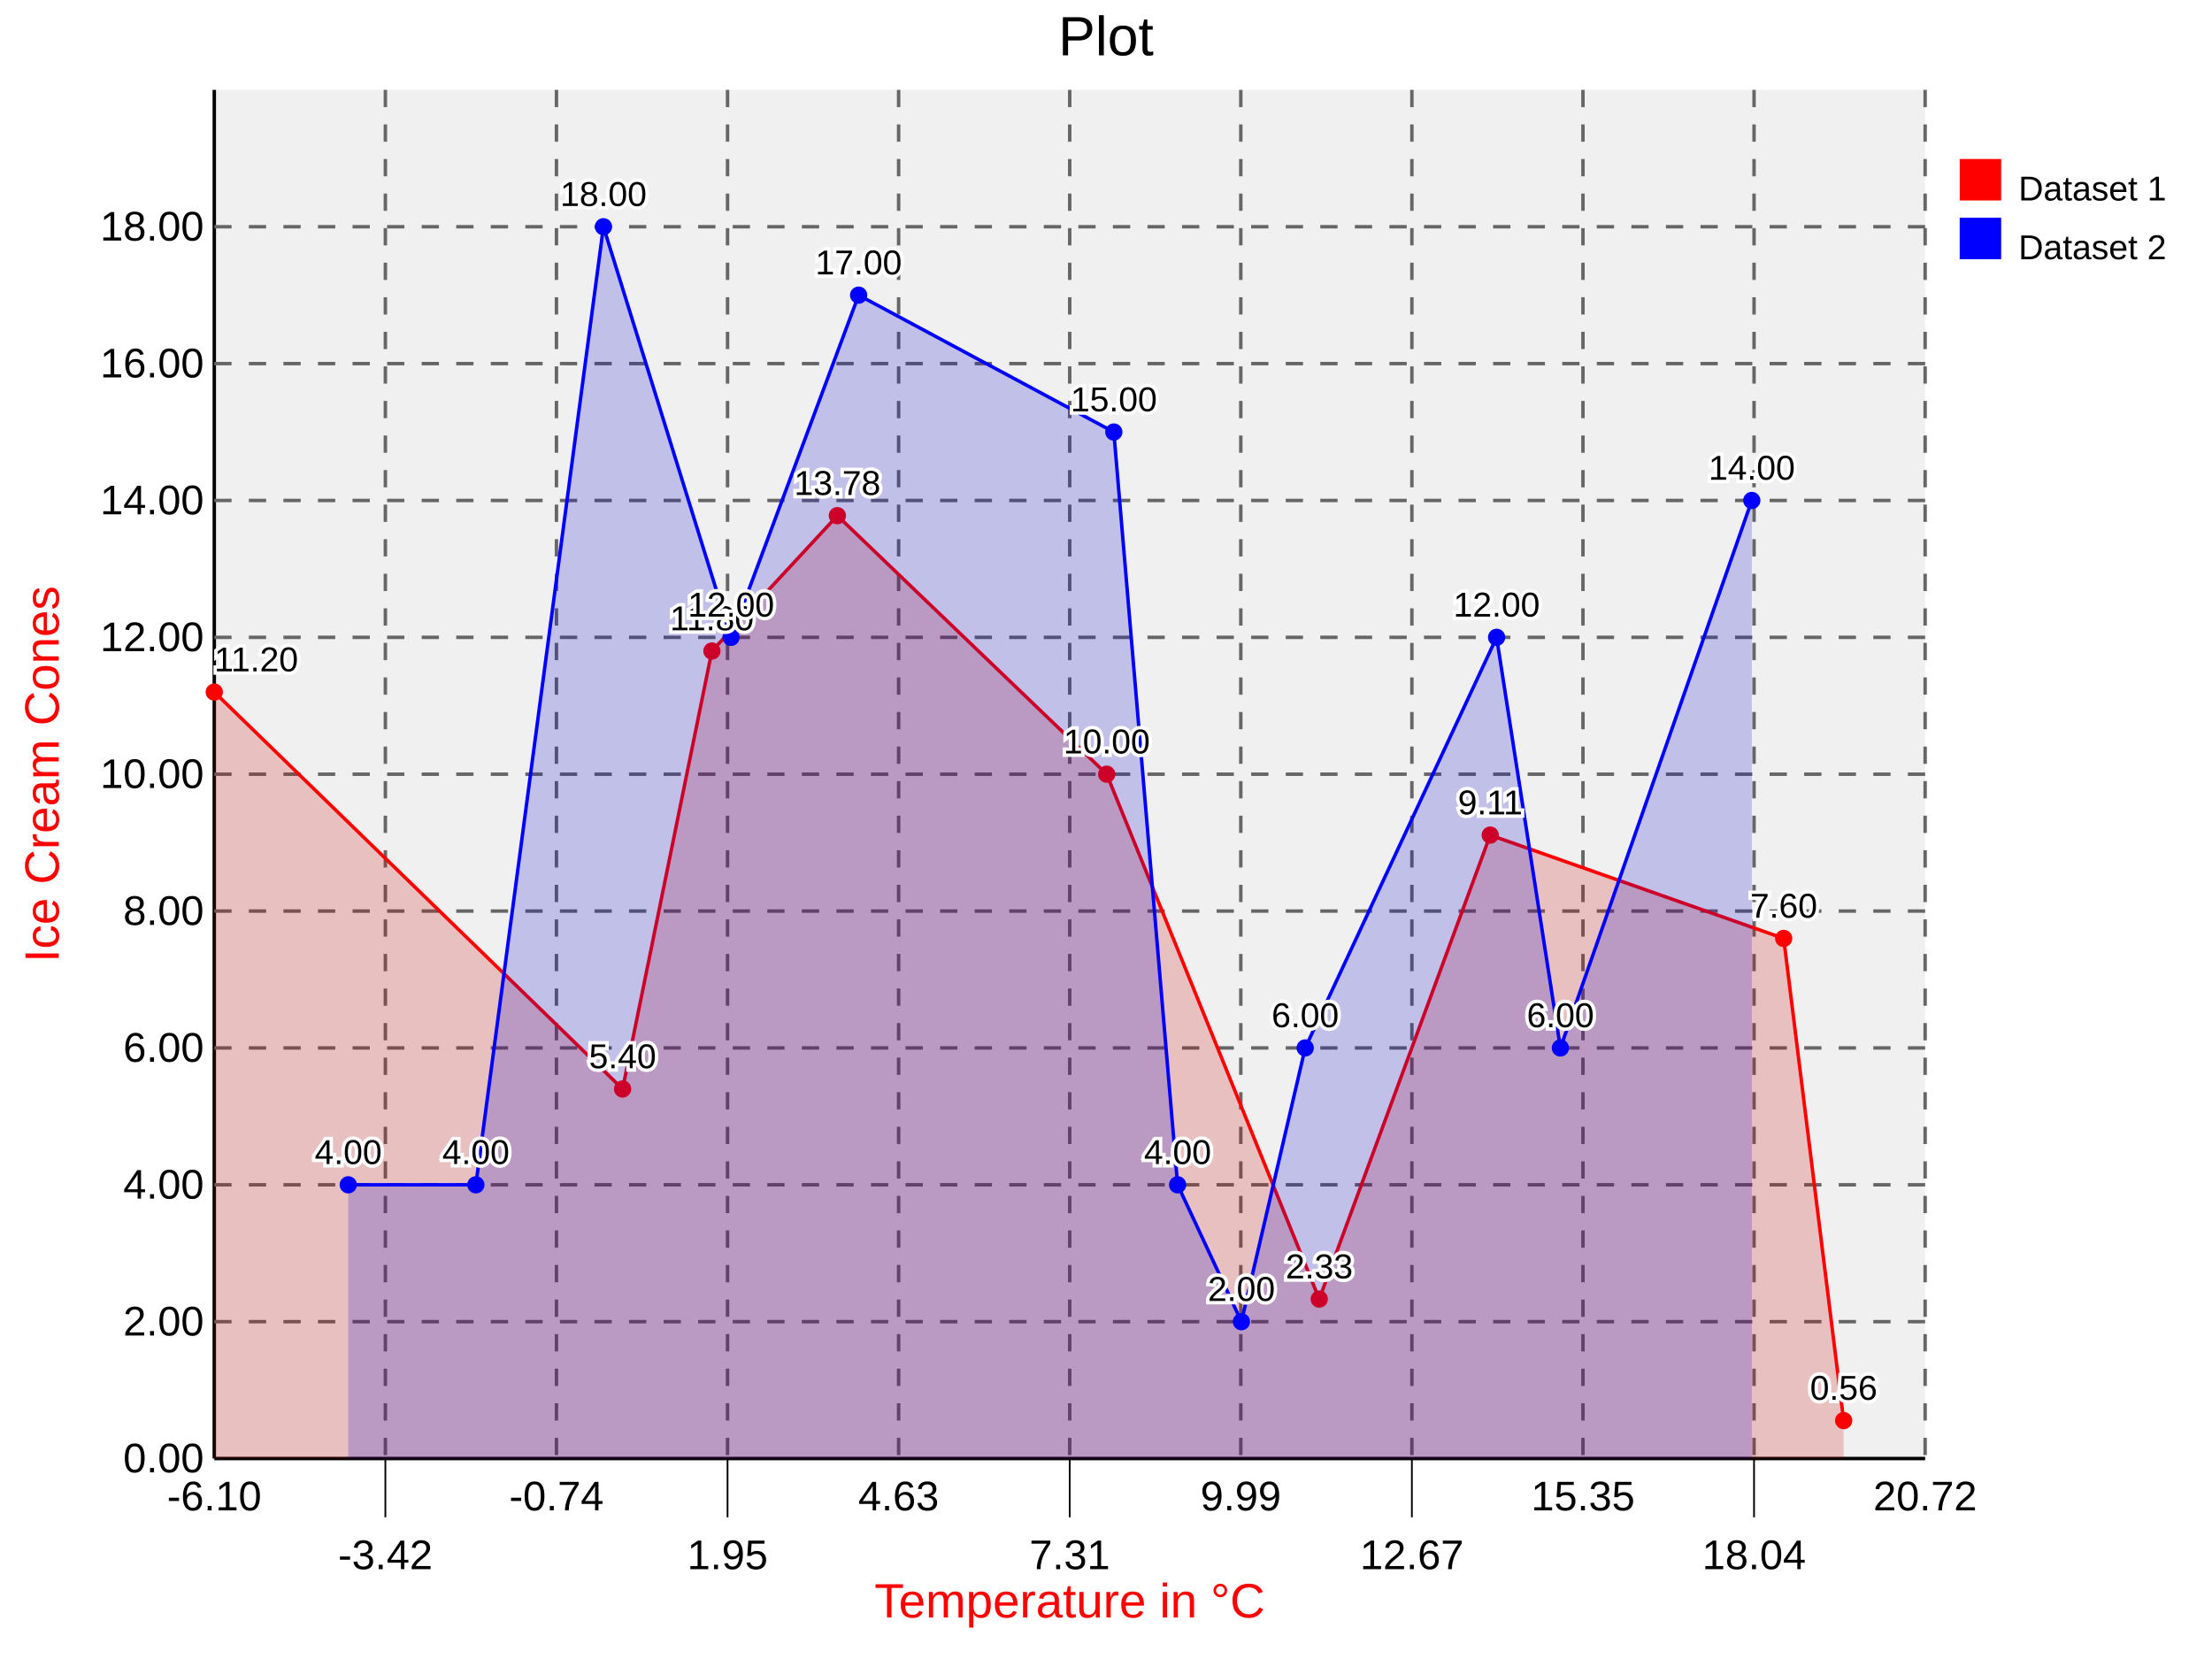
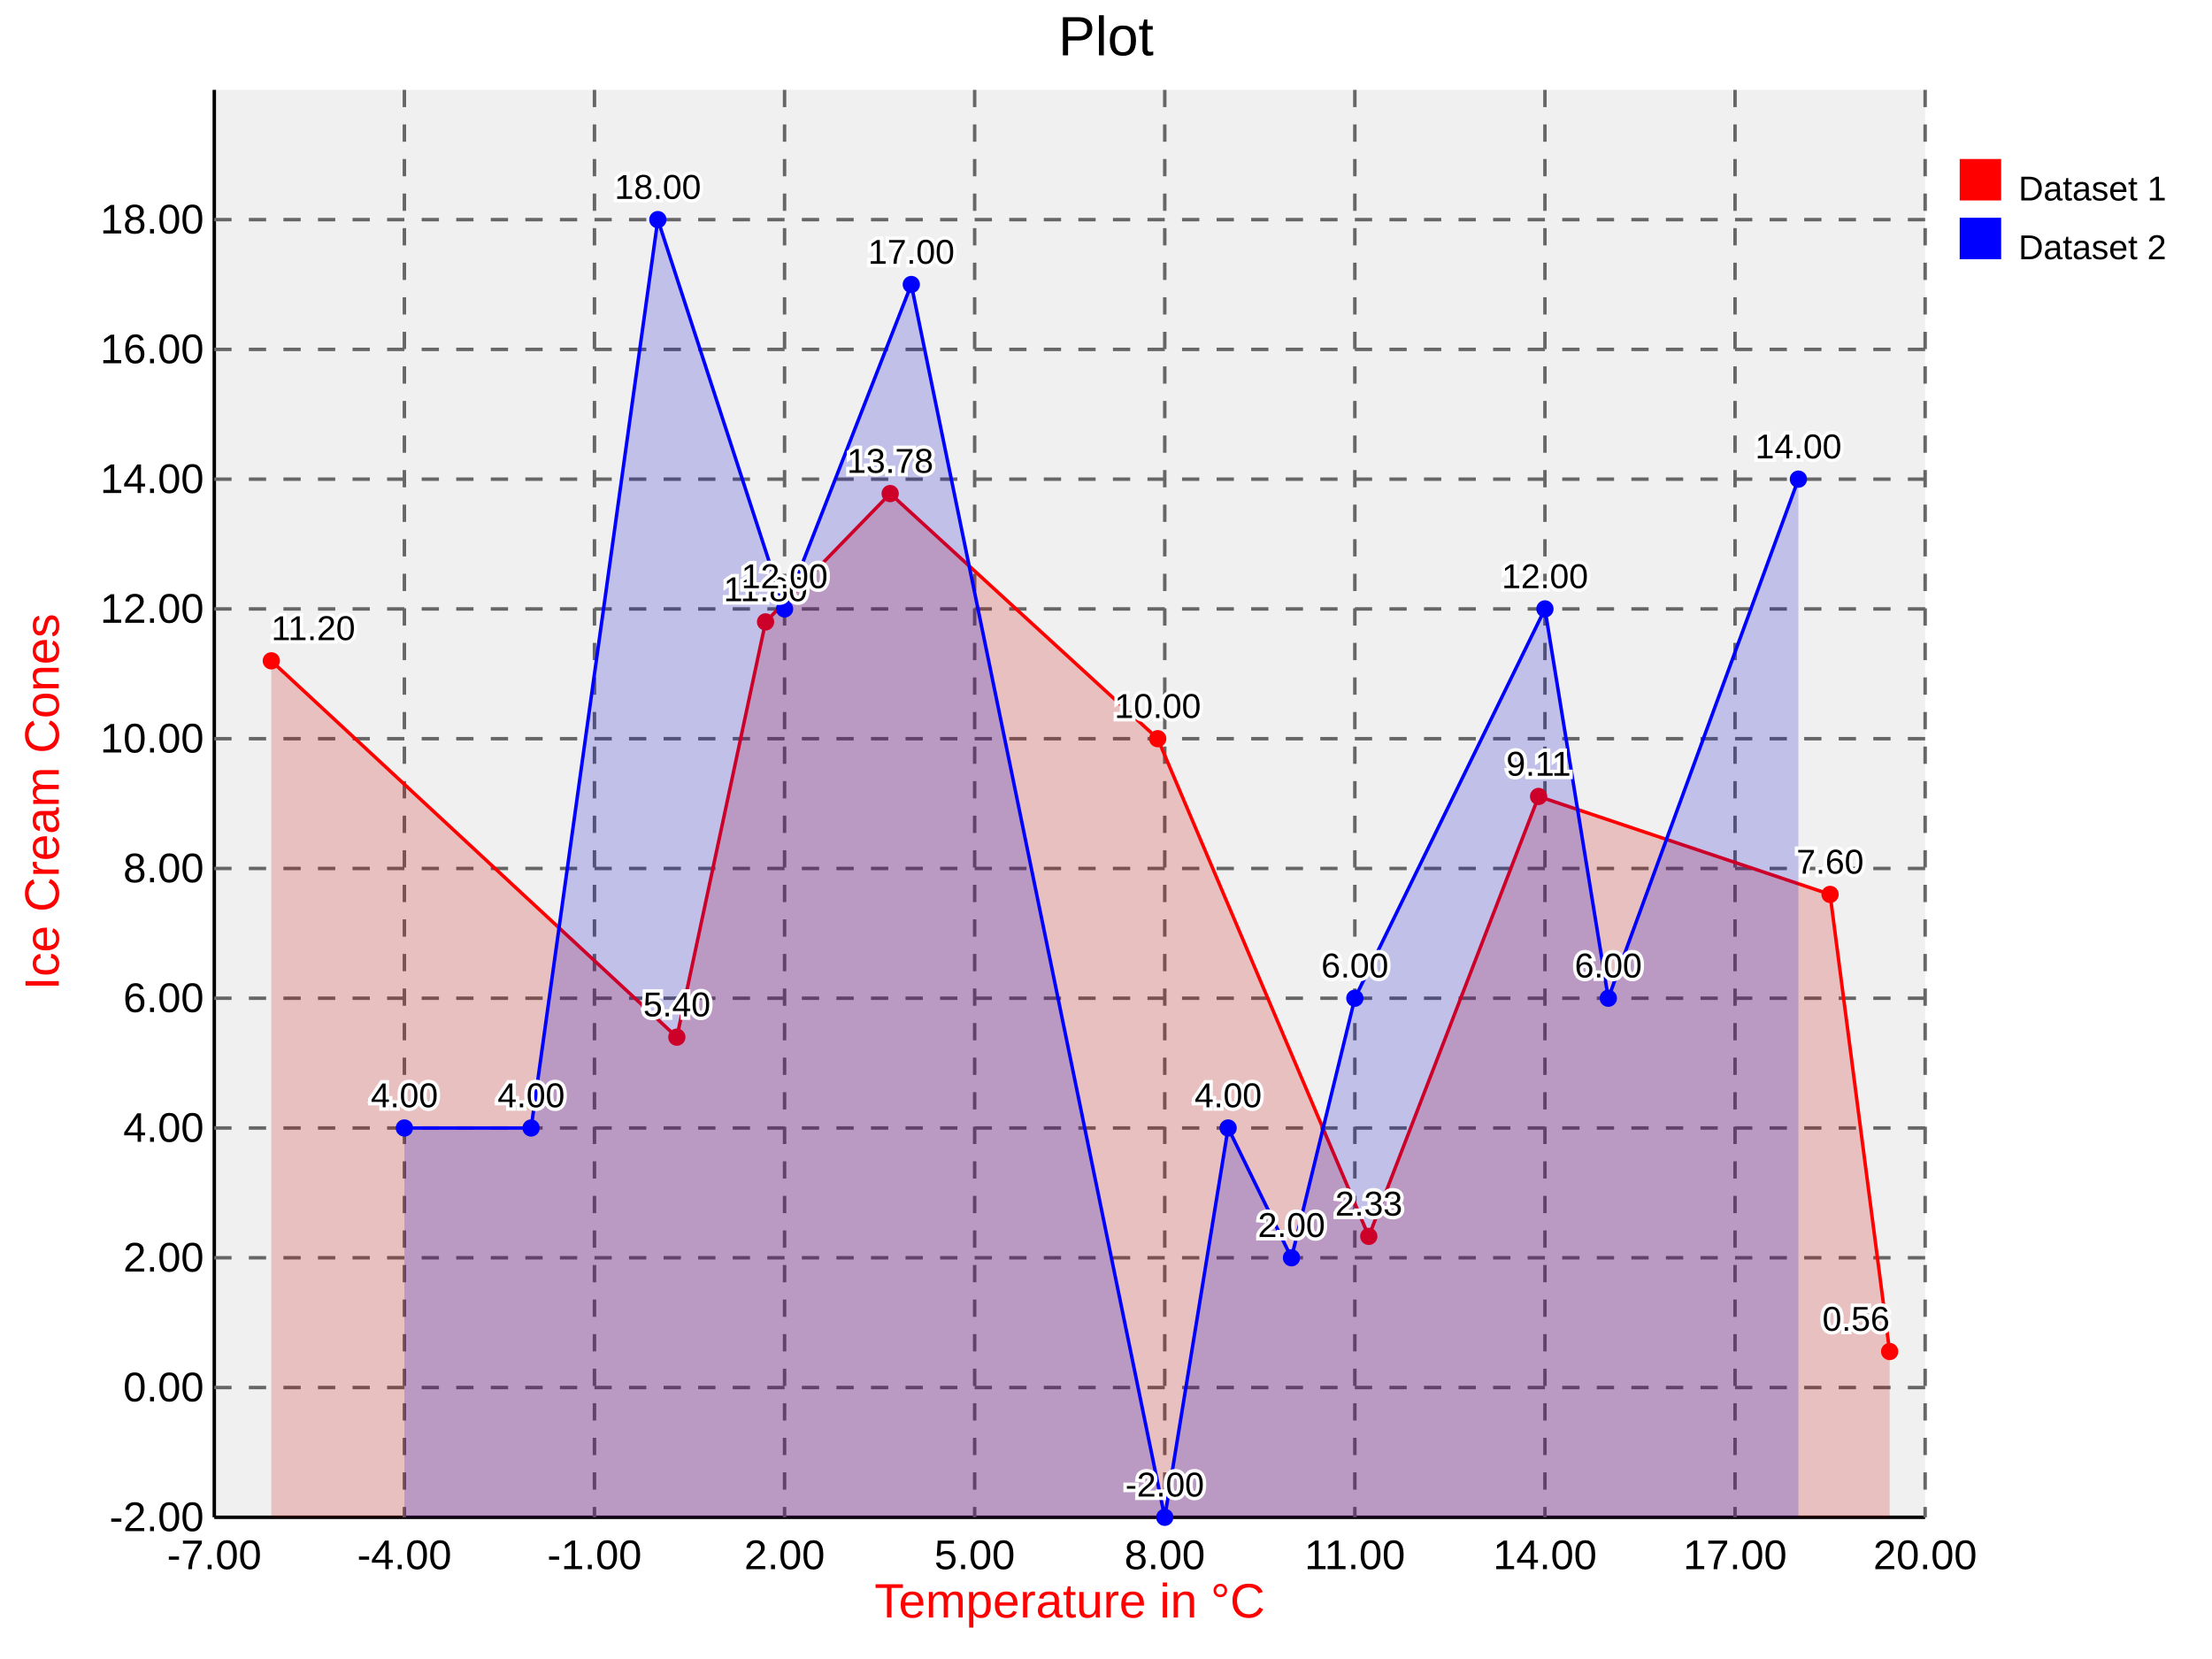
<svg xmlns="http://www.w3.org/2000/svg" width="640" height="480" viewBox="0 0 640 480">
  <defs>
    <style type="text/css">
/* Copy from here for external style sheet */
.svgBackground{
  fill:#ffffff;
}
.graphBackground{
  fill:#f0f0f0;
}

/* graphs titles */
.mainTitle{
  text-anchor: middle;
  fill: #000000;
  font-size: 16px;
  font-family: "Arial", sans-serif;
  font-weight: normal;
}
.subTitle{
  text-anchor: middle;
  fill: #999999;
  font-size: 14px;
  font-family: "Arial", sans-serif;
  font-weight: normal;
}

.axis{
  stroke: #000000;
  stroke-width: 1px;
}

.guideLines{
  stroke: #666666;
  stroke-width: 1px;
  stroke-dasharray: 5 5;
}

.xAxisLabels{
  text-anchor: middle;
  fill: #000000;
  font-size: 12px;
  font-family: "Arial", sans-serif;
  font-weight: normal;
}

.yAxisLabels{
  text-anchor: end;
  fill: #000000;
  font-size: 12px;
  font-family: "Arial", sans-serif;
  font-weight: normal;
}

.xAxisTitle{
  text-anchor: middle;
  fill: #ff0000;
  font-size: 14px;
  font-family: "Arial", sans-serif;
  font-weight: normal;
}

.yAxisTitle{
  fill: #ff0000;
  text-anchor: middle;
  font-size: 14px;
  font-family: "Arial", sans-serif;
  font-weight: normal;
}

.dataPointLabel{
  fill: #000000;
  text-anchor:middle;
  font-size: 10px;
  font-family: "Arial", sans-serif;
  font-weight: normal;
}

.staggerGuideLine{
  fill: none;
  stroke: #000000;
  stroke-width: 0.5px;  
}

/* default line styles */
.line1{
	fill: none;
	stroke: #ff0000;
	stroke-width: 1px;	
}
.line2{
	fill: none;
	stroke: #0000ff;
	stroke-width: 1px;	
}
.line3{
	fill: none;
	stroke: #00ff00;
	stroke-width: 1px;	
}
.line4{
	fill: none;
	stroke: #ffcc00;
	stroke-width: 1px;	
}
.line5{
	fill: none;
	stroke: #00ccff;
	stroke-width: 1px;	
}
.line6{
	fill: none;
	stroke: #ff00ff;
	stroke-width: 1px;	
}
.line7{
	fill: none;
	stroke: #00ffff;
	stroke-width: 1px;	
}
.line8{
	fill: none;
	stroke: #ffff00;
	stroke-width: 1px;	
}
.line9{
	fill: none;
	stroke: #ccc6666;
	stroke-width: 1px;	
}
.line10{
	fill: none;
	stroke: #663399;
	stroke-width: 1px;	
}
.line11{
	fill: none;
	stroke: #339900;
	stroke-width: 1px;	
}
.line12{
	fill: none;
	stroke: #9966FF;
	stroke-width: 1px;	
}
/* default fill styles */
.fill1{
	fill: #cc0000;
	fill-opacity: 0.2;
	stroke: none;
}
.fill2{
	fill: #0000cc;
	fill-opacity: 0.2;
	stroke: none;
}
.fill3{
	fill: #00cc00;
	fill-opacity: 0.2;
	stroke: none;
}
.fill4{
	fill: #ffcc00;
	fill-opacity: 0.2;
	stroke: none;
}
.fill5{
	fill: #00ccff;
	fill-opacity: 0.2;
	stroke: none;
}
.fill6{
	fill: #ff00ff;
	fill-opacity: 0.2;
	stroke: none;
}
.fill7{
	fill: #00ffff;
	fill-opacity: 0.2;
	stroke: none;
}
.fill8{
	fill: #ffff00;
	fill-opacity: 0.2;
	stroke: none;
}
.fill9{
	fill: #cc6666;
	fill-opacity: 0.2;
	stroke: none;
}
.fill10{
	fill: #663399;
	fill-opacity: 0.2;
	stroke: none;
}
.fill11{
	fill: #339900;
	fill-opacity: 0.2;
	stroke: none;
}
.fill12{
	fill: #9966FF;
	fill-opacity: 0.2;
	stroke: none;
}
/* default line styles */
.key1,.dataPoint1{
	fill: #ff0000;
	stroke: none;
	stroke-width: 1px;	
}
.key2,.dataPoint2{
	fill: #0000ff;
	stroke: none;
	stroke-width: 1px;	
}
.key3,.dataPoint3{
	fill: #00ff00;
	stroke: none;
	stroke-width: 1px;	
}
.key4,.dataPoint4{
	fill: #ffcc00;
	stroke: none;
	stroke-width: 1px;	
}
.key5,.dataPoint5{
	fill: #00ccff;
	stroke: none;
	stroke-width: 1px;	
}
.key6,.dataPoint6{
	fill: #ff00ff;
	stroke: none;
	stroke-width: 1px;	
}
.key7,.dataPoint7{
	fill: #00ffff;
	stroke: none;
	stroke-width: 1px;	
}
.key8,.dataPoint8{
	fill: #ffff00;
	stroke: none;
	stroke-width: 1px;	
}
.key9,.dataPoint9{
	fill: #cc6666;
	stroke: none;
	stroke-width: 1px;	
}
.key10,.dataPoint10{
	fill: #663399;
	stroke: none;
	stroke-width: 1px;	
}
.key11,.dataPoint11{
	fill: #339900;
	stroke: none;
	stroke-width: 1px;	
}
.key12,.dataPoint12{
	fill: #9966FF;
	stroke: none;
	stroke-width: 1px;	
}


.keyText{
  fill: #000000;
  text-anchor:start;
  font-size: 10px;
  font-family: "Arial", sans-serif;
  font-weight: normal;
}
/* End copy for external style sheet */

</style>
  </defs>
  <rect width="640" height="480" x="0" y="0" class="svgBackground" />
  <g transform="translate( 62.0 26 )">
-     <rect x="0" y="0" width="495.0" height="396" class="graphBackground" />
-     <path d="M 0 0 v396" class="axis" id="xAxis" />
-     <path d="M 0 396 h495.0" class="axis" id="yAxis" />
-     <text class="xAxisLabels" x="0.0" y="411" style="text-anchor: middle">
- -6.10
- </text>
-     <text class="xAxisLabels" x="49.5" y="428" style="text-anchor: middle">
- -3.42
- </text>
-     <path d="M49.5 396 v17" class="staggerGuideLine" />
-     <path d="M49.5 0 v396" class="guideLines" />
-     <text class="xAxisLabels" x="99.0" y="411" style="text-anchor: middle">
- -0.74
- </text>
-     <path d="M99.0 0 v396" class="guideLines" />
-     <text class="xAxisLabels" x="148.5" y="428" style="text-anchor: middle">
- 1.95
- </text>
-     <path d="M148.5 396 v17" class="staggerGuideLine" />
-     <path d="M148.5 0 v396" class="guideLines" />
-     <text class="xAxisLabels" x="198.0" y="411" style="text-anchor: middle">
- 4.63
- </text>
-     <path d="M198.0 0 v396" class="guideLines" />
-     <text class="xAxisLabels" x="247.5" y="428" style="text-anchor: middle">
- 7.31
- </text>
-     <path d="M247.5 396 v17" class="staggerGuideLine" />
-     <path d="M247.5 0 v396" class="guideLines" />
-     <text class="xAxisLabels" x="297.0" y="411" style="text-anchor: middle">
- 9.99
- </text>
-     <path d="M297.0 0 v396" class="guideLines" />
-     <text class="xAxisLabels" x="346.5" y="428" style="text-anchor: middle">
- 12.67
- </text>
-     <path d="M346.5 396 v17" class="staggerGuideLine" />
-     <path d="M346.5 0 v396" class="guideLines" />
-     <text class="xAxisLabels" x="396.0" y="411" style="text-anchor: middle">
- 15.35
- </text>
-     <path d="M396.0 0 v396" class="guideLines" />
-     <text class="xAxisLabels" x="445.5" y="428" style="text-anchor: middle">
- 18.04
- </text>
-     <path d="M445.5 396 v17" class="staggerGuideLine" />
-     <path d="M445.5 0 v396" class="guideLines" />
-     <text class="xAxisLabels" x="495.0" y="411" style="text-anchor: middle">
- 20.72
- </text>
-     <path d="M495.0 0 v396" class="guideLines" />
-     <text x="-3" y="400.0" class="yAxisLabels" style="text-anchor: end">
+     <rect x="0" y="0" width="495.0" height="413" class="graphBackground" />
+     <path d="M 0 0 v413" class="axis" id="xAxis" />
+     <path d="M 0 413 h495.0" class="axis" id="yAxis" />
+     <text class="xAxisLabels" x="0.0" y="428" style="text-anchor: middle">
+ -7.00
+ </text>
+     <text class="xAxisLabels" x="55.0" y="428" style="text-anchor: middle">
+ -4.00
+ </text>
+     <path d="M55.0 0 v413" class="guideLines" />
+     <text class="xAxisLabels" x="110.0" y="428" style="text-anchor: middle">
+ -1.00
+ </text>
+     <path d="M110.0 0 v413" class="guideLines" />
+     <text class="xAxisLabels" x="165.0" y="428" style="text-anchor: middle">
+ 2.00
+ </text>
+     <path d="M165.0 0 v413" class="guideLines" />
+     <text class="xAxisLabels" x="220.0" y="428" style="text-anchor: middle">
+ 5.00
+ </text>
+     <path d="M220.0 0 v413" class="guideLines" />
+     <text class="xAxisLabels" x="275.0" y="428" style="text-anchor: middle">
+ 8.00
+ </text>
+     <path d="M275.0 0 v413" class="guideLines" />
+     <text class="xAxisLabels" x="330.0" y="428" style="text-anchor: middle">
+ 11.00
+ </text>
+     <path d="M330.0 0 v413" class="guideLines" />
+     <text class="xAxisLabels" x="385.0" y="428" style="text-anchor: middle">
+ 14.00
+ </text>
+     <path d="M385.0 0 v413" class="guideLines" />
+     <text class="xAxisLabels" x="440.0" y="428" style="text-anchor: middle">
+ 17.00
+ </text>
+     <path d="M440.0 0 v413" class="guideLines" />
+     <text class="xAxisLabels" x="495.0" y="428" style="text-anchor: middle">
+ 20.00
+ </text>
+     <path d="M495.0 0 v413" class="guideLines" />
+     <text x="-3" y="417.0" class="yAxisLabels" style="text-anchor: end">
+ -2.00
+ </text>
+     <text x="-3" y="379.455" class="yAxisLabels" style="text-anchor: end">
0.00
</text>
-     <text x="-3" y="360.4" class="yAxisLabels" style="text-anchor: end">
+     <path d="M0 375.455 h495.0" class="guideLines" />
+     <text x="-3" y="341.909" class="yAxisLabels" style="text-anchor: end">
2.00
</text>
-     <path d="M0 356.4 h495.0" class="guideLines" />
-     <text x="-3" y="320.8" class="yAxisLabels" style="text-anchor: end">
+     <path d="M0 337.909 h495.0" class="guideLines" />
+     <text x="-3" y="304.364" class="yAxisLabels" style="text-anchor: end">
4.00
</text>
-     <path d="M0 316.8 h495.0" class="guideLines" />
-     <text x="-3" y="281.2" class="yAxisLabels" style="text-anchor: end">
+     <path d="M0 300.364 h495.0" class="guideLines" />
+     <text x="-3" y="266.818" class="yAxisLabels" style="text-anchor: end">
6.00
</text>
-     <path d="M0 277.2 h495.0" class="guideLines" />
-     <text x="-3" y="241.6" class="yAxisLabels" style="text-anchor: end">
+     <path d="M0 262.818 h495.0" class="guideLines" />
+     <text x="-3" y="229.273" class="yAxisLabels" style="text-anchor: end">
8.00
</text>
-     <path d="M0 237.6 h495.0" class="guideLines" />
-     <text x="-3" y="202.0" class="yAxisLabels" style="text-anchor: end">
+     <path d="M0 225.273 h495.0" class="guideLines" />
+     <text x="-3" y="191.727" class="yAxisLabels" style="text-anchor: end">
10.00
</text>
-     <path d="M0 198.0 h495.0" class="guideLines" />
-     <text x="-3" y="162.4" class="yAxisLabels" style="text-anchor: end">
+     <path d="M0 187.727 h495.0" class="guideLines" />
+     <text x="-3" y="154.182" class="yAxisLabels" style="text-anchor: end">
12.00
</text>
-     <path d="M0 158.4 h495.0" class="guideLines" />
-     <text x="-3" y="122.8" class="yAxisLabels" style="text-anchor: end">
+     <path d="M0 150.182 h495.0" class="guideLines" />
+     <text x="-3" y="116.636" class="yAxisLabels" style="text-anchor: end">
14.00
</text>
-     <path d="M0 118.8 h495.0" class="guideLines" />
-     <text x="-3" y="83.2" class="yAxisLabels" style="text-anchor: end">
+     <path d="M0 112.636 h495.0" class="guideLines" />
+     <text x="-3" y="79.091" class="yAxisLabels" style="text-anchor: end">
16.00
</text>
-     <path d="M0 79.2 h495.0" class="guideLines" />
-     <text x="-3" y="43.6" class="yAxisLabels" style="text-anchor: end">
+     <path d="M0 75.091 h495.0" class="guideLines" />
+     <text x="-3" y="41.545" class="yAxisLabels" style="text-anchor: end">
18.00
</text>
-     <path d="M0 39.6 h495.0" class="guideLines" />
-     <path d="M0.0 396 L0.0 174.24 118.134 289.08 143.976 162.36 180.276 123.2 258.213 198 319.7 349.866 369.169 215.622 454.078 245.52 471.429 385.011  V396 Z" class="fill1" />
-     <path d="M0.0 174.24 L0.0 174.24 118.134 289.08 143.976 162.36 180.276 123.2 258.213 198 319.7 349.866 369.169 215.622 454.078 245.52 471.429 385.011 " class="line1" />
-     <circle cx="0.0" cy="174.24" r="2.5" class="dataPoint1" />
-     <circle cx="118.134" cy="289.08" r="2.5" class="dataPoint1" />
-     <circle cx="143.976" cy="162.36" r="2.5" class="dataPoint1" />
-     <circle cx="180.276" cy="123.2" r="2.5" class="dataPoint1" />
-     <circle cx="258.213" cy="198" r="2.5" class="dataPoint1" />
-     <circle cx="319.7" cy="349.866" r="2.5" class="dataPoint1" />
-     <circle cx="369.169" cy="215.622" r="2.5" class="dataPoint1" />
-     <circle cx="454.078" cy="245.52" r="2.5" class="dataPoint1" />
-     <circle cx="471.429" cy="385.011" r="2.5" class="dataPoint1" />
-     <path d="M38.763 396 L38.763 316.8 75.68 316.8 112.596 39.6 149.513 158.4 186.43 59.4 260.264 99.0 278.722 316.8 297.181 356.4 315.639 277.2 371.015 158.4 389.473 277.2 444.848 118.8  V396 Z" class="fill2" />
-     <path d="M38.763 316.8 L38.763 316.8 75.68 316.8 112.596 39.6 149.513 158.4 186.43 59.4 260.264 99.0 278.722 316.8 297.181 356.4 315.639 277.2 371.015 158.4 389.473 277.2 444.848 118.8 " class="line2" />
-     <circle cx="38.763" cy="316.8" r="2.5" class="dataPoint2" />
-     <circle cx="75.68" cy="316.8" r="2.5" class="dataPoint2" />
-     <circle cx="112.596" cy="39.6" r="2.5" class="dataPoint2" />
-     <circle cx="149.513" cy="158.4" r="2.5" class="dataPoint2" />
-     <circle cx="186.43" cy="59.4" r="2.5" class="dataPoint2" />
-     <circle cx="260.264" cy="99.0" r="2.5" class="dataPoint2" />
-     <circle cx="278.722" cy="316.8" r="2.5" class="dataPoint2" />
-     <circle cx="297.181" cy="356.4" r="2.5" class="dataPoint2" />
-     <circle cx="315.639" cy="277.2" r="2.5" class="dataPoint2" />
-     <circle cx="371.015" cy="158.4" r="2.5" class="dataPoint2" />
-     <circle cx="389.473" cy="277.2" r="2.5" class="dataPoint2" />
-     <circle cx="444.848" cy="118.8" r="2.5" class="dataPoint2" />
+     <path d="M0 37.545 h495.0" class="guideLines" />
+     <path d="M16.5 413 L16.5 165.2 133.833 274.082 159.5 153.936 195.554 116.808 272.963 187.727 334.033 331.714 383.167 204.435 467.5 232.782 484.733 365.036  V413 Z" class="fill1" />
+     <path d="M16.5 165.2 L16.5 165.2 133.833 274.082 159.5 153.936 195.554 116.808 272.963 187.727 334.033 331.714 383.167 204.435 467.5 232.782 484.733 365.036 " class="line1" />
+     <circle cx="16.5" cy="165.2" r="2.5" class="dataPoint1" />
+     <circle cx="133.833" cy="274.082" r="2.5" class="dataPoint1" />
+     <circle cx="159.5" cy="153.936" r="2.5" class="dataPoint1" />
+     <circle cx="195.554" cy="116.808" r="2.5" class="dataPoint1" />
+     <circle cx="272.963" cy="187.727" r="2.5" class="dataPoint1" />
+     <circle cx="334.033" cy="331.714" r="2.5" class="dataPoint1" />
+     <circle cx="383.167" cy="204.435" r="2.5" class="dataPoint1" />
+     <circle cx="467.5" cy="232.782" r="2.5" class="dataPoint1" />
+     <circle cx="484.733" cy="365.036" r="2.5" class="dataPoint1" />
+     <path d="M55.0 413 L55.0 300.364 91.667 300.364 128.333 37.545 165.0 150.182 201.667 56.318 275.0 413.0 293.333 300.364 311.667 337.909 330.0 262.818 385.0 150.182 403.333 262.818 458.333 112.636  V413 Z" class="fill2" />
+     <path d="M55.0 300.364 L55.0 300.364 91.667 300.364 128.333 37.545 165.0 150.182 201.667 56.318 275.0 413.0 293.333 300.364 311.667 337.909 330.0 262.818 385.0 150.182 403.333 262.818 458.333 112.636 " class="line2" />
+     <circle cx="55.0" cy="300.364" r="2.5" class="dataPoint2" />
+     <circle cx="91.667" cy="300.364" r="2.5" class="dataPoint2" />
+     <circle cx="128.333" cy="37.545" r="2.5" class="dataPoint2" />
+     <circle cx="165.0" cy="150.182" r="2.5" class="dataPoint2" />
+     <circle cx="201.667" cy="56.318" r="2.5" class="dataPoint2" />
+     <circle cx="275.0" cy="413.0" r="2.5" class="dataPoint2" />
+     <circle cx="293.333" cy="300.364" r="2.5" class="dataPoint2" />
+     <circle cx="311.667" cy="337.909" r="2.5" class="dataPoint2" />
+     <circle cx="330.0" cy="262.818" r="2.5" class="dataPoint2" />
+     <circle cx="385.0" cy="150.182" r="2.5" class="dataPoint2" />
+     <circle cx="403.333" cy="262.818" r="2.5" class="dataPoint2" />
+     <circle cx="458.333" cy="112.636" r="2.5" class="dataPoint2" />
    <g>
-       <text x="0.0" y="168.24" class="dataPointLabel" style="text-anchor: start; stroke: #fff; stroke-width: 2;">
+       <text x="16.5" y="159.2" class="dataPointLabel" style="text-anchor: start; stroke: #fff; stroke-width: 2;">
11.20
</text>
-       <text x="0.0" y="168.24" class="dataPointLabel" style="text-anchor: start;">
+       <text x="16.5" y="159.2" class="dataPointLabel" style="text-anchor: start;">
11.20
</text>
-       <text x="5.0" y="162.24" class="dataPointLabel" visibility="hidden" style="stroke-width: 2; fill: #000; text-anchor: start;" id="25230120">
+       <text x="21.5" y="153.2" class="dataPointLabel" visibility="hidden" style="stroke-width: 2; fill: #000; text-anchor: start;" id="2325972">
(-6.10, 11.20)
</text>
-       <circle cx="0.0" cy="174.24" r="10" style="opacity: 0" />
-       <text x="118.134" y="283.08" class="dataPointLabel" style=" stroke: #fff; stroke-width: 2;">
+       <circle cx="16.5" cy="165.2" r="10" style="opacity: 0" />
+       <text x="133.833" y="268.082" class="dataPointLabel" style=" stroke: #fff; stroke-width: 2;">
5.40
</text>
-       <text x="118.134" y="283.08" class="dataPointLabel">
+       <text x="133.833" y="268.082" class="dataPointLabel">
5.40
</text>
-       <text x="123.134" y="277.08" class="dataPointLabel" visibility="hidden" style="stroke-width: 2; fill: #000; text-anchor: start;" id="25175412">
+       <text x="138.833" y="262.082" class="dataPointLabel" visibility="hidden" style="stroke-width: 2; fill: #000; text-anchor: start;" id="2272104">
(0.30, 5.40)
</text>
-       <circle cx="118.134" cy="289.08" r="10" style="opacity: 0" />
-       <text x="143.976" y="156.36" class="dataPointLabel" style=" stroke: #fff; stroke-width: 2;">
+       <circle cx="133.833" cy="274.082" r="10" style="opacity: 0" />
+       <text x="159.5" y="147.936" class="dataPointLabel" style=" stroke: #fff; stroke-width: 2;">
11.80
</text>
-       <text x="143.976" y="156.36" class="dataPointLabel">
+       <text x="159.5" y="147.936" class="dataPointLabel">
11.80
</text>
-       <text x="148.976" y="150.36" class="dataPointLabel" visibility="hidden" style="stroke-width: 2; fill: #000; text-anchor: start;" id="25020324">
+       <text x="164.5" y="141.936" class="dataPointLabel" visibility="hidden" style="stroke-width: 2; fill: #000; text-anchor: start;" id="2203800">
(1.70, 11.80)
</text>
-       <circle cx="143.976" cy="162.36" r="10" style="opacity: 0" />
-       <text x="180.276" y="117.2" class="dataPointLabel" style=" stroke: #fff; stroke-width: 2;">
+       <circle cx="159.5" cy="153.936" r="10" style="opacity: 0" />
+       <text x="195.554" y="110.808" class="dataPointLabel" style=" stroke: #fff; stroke-width: 2;">
13.78
</text>
-       <text x="180.276" y="117.2" class="dataPointLabel">
+       <text x="195.554" y="110.808" class="dataPointLabel">
13.78
</text>
-       <text x="185.276" y="111.2" class="dataPointLabel" visibility="hidden" style="stroke-width: 2; fill: #000; text-anchor: start;" id="24989376">
+       <text x="200.554" y="104.808" class="dataPointLabel" visibility="hidden" style="stroke-width: 2; fill: #000; text-anchor: start;" id="22152708">
(3.67, 13.78)
</text>
-       <circle cx="180.276" cy="123.2" r="10" style="opacity: 0" />
-       <text x="258.213" y="192" class="dataPointLabel" style=" stroke: #fff; stroke-width: 2;">
+       <circle cx="195.554" cy="116.808" r="10" style="opacity: 0" />
+       <text x="272.963" y="181.727" class="dataPointLabel" style=" stroke: #fff; stroke-width: 2;">
10.00
</text>
-       <text x="258.213" y="192" class="dataPointLabel">
+       <text x="272.963" y="181.727" class="dataPointLabel">
10.00
</text>
-       <text x="263.213" y="186" class="dataPointLabel" visibility="hidden" style="stroke-width: 2; fill: #000; text-anchor: start;" id="24925284">
+       <text x="277.963" y="175.727" class="dataPointLabel" visibility="hidden" style="stroke-width: 2; fill: #000; text-anchor: start;" id="22119276">
(7.89, 10.00)
</text>
-       <circle cx="258.213" cy="198" r="10" style="opacity: 0" />
-       <text x="319.7" y="343.866" class="dataPointLabel" style=" stroke: #fff; stroke-width: 2;">
+       <circle cx="272.963" cy="187.727" r="10" style="opacity: 0" />
+       <text x="334.033" y="325.714" class="dataPointLabel" style=" stroke: #fff; stroke-width: 2;">
2.33
</text>
-       <text x="319.7" y="343.866" class="dataPointLabel">
+       <text x="334.033" y="325.714" class="dataPointLabel">
2.33
</text>
-       <text x="324.7" y="337.866" class="dataPointLabel" visibility="hidden" style="stroke-width: 2; fill: #000; text-anchor: start;" id="24876240">
+       <text x="339.033" y="319.714" class="dataPointLabel" visibility="hidden" style="stroke-width: 2; fill: #000; text-anchor: start;" id="22086072">
(11.22, 2.33)
</text>
-       <circle cx="319.7" cy="349.866" r="10" style="opacity: 0" />
-       <text x="369.169" y="209.622" class="dataPointLabel" style=" stroke: #fff; stroke-width: 2;">
+       <circle cx="334.033" cy="331.714" r="10" style="opacity: 0" />
+       <text x="383.167" y="198.435" class="dataPointLabel" style=" stroke: #fff; stroke-width: 2;">
9.11
</text>
-       <text x="369.169" y="209.622" class="dataPointLabel">
+       <text x="383.167" y="198.435" class="dataPointLabel">
9.11
</text>
-       <text x="374.169" y="203.622" class="dataPointLabel" visibility="hidden" style="stroke-width: 2; fill: #000; text-anchor: start;" id="24827520">
+       <text x="388.167" y="192.435" class="dataPointLabel" visibility="hidden" style="stroke-width: 2; fill: #000; text-anchor: start;" id="21937572">
(13.90, 9.11)
</text>
-       <circle cx="369.169" cy="215.622" r="10" style="opacity: 0" />
-       <text x="454.078" y="239.52" class="dataPointLabel" style=" stroke: #fff; stroke-width: 2;">
+       <circle cx="383.167" cy="204.435" r="10" style="opacity: 0" />
+       <text x="467.5" y="226.782" class="dataPointLabel" style=" stroke: #fff; stroke-width: 2;">
7.60
</text>
-       <text x="454.078" y="239.52" class="dataPointLabel">
+       <text x="467.5" y="226.782" class="dataPointLabel">
7.60
</text>
-       <text x="459.078" y="233.52" class="dataPointLabel" visibility="hidden" style="stroke-width: 2; fill: #000; text-anchor: start;" id="24291960">
+       <text x="472.5" y="220.782" class="dataPointLabel" visibility="hidden" style="stroke-width: 2; fill: #000; text-anchor: start;" id="21730056">
(18.50, 7.60)
</text>
-       <circle cx="454.078" cy="245.52" r="10" style="opacity: 0" />
-       <text x="471.429" y="379.011" class="dataPointLabel" style=" stroke: #fff; stroke-width: 2;">
+       <circle cx="467.5" cy="232.782" r="10" style="opacity: 0" />
+       <text x="484.733" y="359.036" class="dataPointLabel" style="text-anchor: end; stroke: #fff; stroke-width: 2;">
0.56
</text>
-       <text x="471.429" y="379.011" class="dataPointLabel">
+       <text x="484.733" y="359.036" class="dataPointLabel" style="text-anchor: end;">
0.56
</text>
-       <text x="476.429" y="373.011" class="dataPointLabel" visibility="hidden" style="stroke-width: 2; fill: #000; text-anchor: start;" id="24211092">
+       <text x="489.733" y="353.036" class="dataPointLabel" visibility="hidden" style="stroke-width: 2; fill: #000; text-anchor: start;" id="21688704">
(19.44, 0.56)
</text>
-       <circle cx="471.429" cy="385.011" r="10" style="opacity: 0" />
-       <text x="38.763" y="310.8" class="dataPointLabel" style=" stroke: #fff; stroke-width: 2;">
+       <circle cx="484.733" cy="365.036" r="10" style="opacity: 0" />
+       <text x="55.0" y="294.364" class="dataPointLabel" style=" stroke: #fff; stroke-width: 2;">
4.00
</text>
-       <text x="38.763" y="310.8" class="dataPointLabel">
+       <text x="55.0" y="294.364" class="dataPointLabel">
4.00
</text>
-       <text x="43.763" y="304.8" class="dataPointLabel" visibility="hidden" style="stroke-width: 2; fill: #000; text-anchor: start;" id="24008508">
+       <text x="60.0" y="288.364" class="dataPointLabel" visibility="hidden" style="stroke-width: 2; fill: #000; text-anchor: start;" id="21539532">
(-4.00, 4.00, apr)
</text>
-       <circle cx="38.763" cy="316.8" r="10" style="opacity: 0" />
-       <text x="75.68" y="310.8" class="dataPointLabel" style=" stroke: #fff; stroke-width: 2;">
+       <circle cx="55.0" cy="300.364" r="10" style="opacity: 0" />
+       <text x="91.667" y="294.364" class="dataPointLabel" style=" stroke: #fff; stroke-width: 2;">
4.00
</text>
-       <text x="75.68" y="310.8" class="dataPointLabel">
+       <text x="91.667" y="294.364" class="dataPointLabel">
4.00
</text>
-       <text x="80.68" y="304.8" class="dataPointLabel" visibility="hidden" style="stroke-width: 2; fill: #000; text-anchor: start;" id="23910540">
+       <text x="96.667" y="288.364" class="dataPointLabel" visibility="hidden" style="stroke-width: 2; fill: #000; text-anchor: start;" id="21490464">
(-2.00, 4.00, feb)
</text>
-       <circle cx="75.68" cy="316.8" r="10" style="opacity: 0" />
-       <text x="112.596" y="33.6" class="dataPointLabel" style=" stroke: #fff; stroke-width: 2;">
+       <circle cx="91.667" cy="300.364" r="10" style="opacity: 0" />
+       <text x="128.333" y="31.545" class="dataPointLabel" style=" stroke: #fff; stroke-width: 2;">
18.00
</text>
-       <text x="112.596" y="33.6" class="dataPointLabel">
+       <text x="128.333" y="31.545" class="dataPointLabel">
18.00
</text>
-       <text x="117.596" y="27.6" class="dataPointLabel" visibility="hidden" style="stroke-width: 2; fill: #000; text-anchor: start;" id="23808828">
+       <text x="133.333" y="25.545" class="dataPointLabel" visibility="hidden" style="stroke-width: 2; fill: #000; text-anchor: start;" id="21439992">
(0.00, 18.00, jan)
</text>
-       <circle cx="112.596" cy="39.6" r="10" style="opacity: 0" />
-       <text x="149.513" y="152.4" class="dataPointLabel" style=" stroke: #fff; stroke-width: 2;">
+       <circle cx="128.333" cy="37.545" r="10" style="opacity: 0" />
+       <text x="165.0" y="144.182" class="dataPointLabel" style=" stroke: #fff; stroke-width: 2;">
12.00
</text>
-       <text x="149.513" y="152.4" class="dataPointLabel">
+       <text x="165.0" y="144.182" class="dataPointLabel">
12.00
</text>
-       <text x="154.513" y="146.4" class="dataPointLabel" visibility="hidden" style="stroke-width: 2; fill: #000; text-anchor: start;" id="23636928">
+       <text x="170.0" y="138.182" class="dataPointLabel" visibility="hidden" style="stroke-width: 2; fill: #000; text-anchor: start;" id="21340524">
(2.00, 12.00, dez)
</text>
-       <circle cx="149.513" cy="158.4" r="10" style="opacity: 0" />
-       <text x="186.43" y="53.4" class="dataPointLabel" style=" stroke: #fff; stroke-width: 2;">
+       <circle cx="165.0" cy="150.182" r="10" style="opacity: 0" />
+       <text x="201.667" y="50.318" class="dataPointLabel" style=" stroke: #fff; stroke-width: 2;">
17.00
</text>
-       <text x="186.43" y="53.4" class="dataPointLabel">
+       <text x="201.667" y="50.318" class="dataPointLabel">
17.00
</text>
-       <text x="191.43" y="47.4" class="dataPointLabel" visibility="hidden" style="stroke-width: 2; fill: #000; text-anchor: start;" id="23595756">
+       <text x="206.667" y="44.318" class="dataPointLabel" visibility="hidden" style="stroke-width: 2; fill: #000; text-anchor: start;" id="21300216">
(4.00, 17.00, nov)
</text>
-       <circle cx="186.43" cy="59.4" r="10" style="opacity: 0" />
-       <text x="260.264" y="93.0" class="dataPointLabel" style=" stroke: #fff; stroke-width: 2;">
- 15.00
- </text>
-       <text x="260.264" y="93.0" class="dataPointLabel">
- 15.00
- </text>
-       <text x="265.264" y="87.0" class="dataPointLabel" visibility="hidden" style="stroke-width: 2; fill: #000; text-anchor: start;" id="23545476">
- (8.00, 15.00, mar)
- </text>
-       <circle cx="260.264" cy="99.0" r="10" style="opacity: 0" />
-       <text x="278.722" y="310.8" class="dataPointLabel" style=" stroke: #fff; stroke-width: 2;">
+       <circle cx="201.667" cy="56.318" r="10" style="opacity: 0" />
+       <text x="275.0" y="407.0" class="dataPointLabel" style=" stroke: #fff; stroke-width: 2;">
+ -2.00
+ </text>
+       <text x="275.0" y="407.0" class="dataPointLabel">
+ -2.00
+ </text>
+       <text x="280.0" y="401.0" class="dataPointLabel" visibility="hidden" style="stroke-width: 2; fill: #000; text-anchor: start;" id="21260280">
+ (8.00, -2.00, mar)
+ </text>
+       <circle cx="275.0" cy="413.0" r="10" style="opacity: 0" />
+       <text x="293.333" y="294.364" class="dataPointLabel" style=" stroke: #fff; stroke-width: 2;">
4.00
</text>
-       <text x="278.722" y="310.8" class="dataPointLabel">
+       <text x="293.333" y="294.364" class="dataPointLabel">
4.00
</text>
-       <text x="283.722" y="304.8" class="dataPointLabel" visibility="hidden" style="stroke-width: 2; fill: #000; text-anchor: start;" id="23443884">
+       <text x="298.333" y="288.364" class="dataPointLabel" visibility="hidden" style="stroke-width: 2; fill: #000; text-anchor: start;" id="21169056">
(9.00, 4.00, may)
</text>
-       <circle cx="278.722" cy="316.8" r="10" style="opacity: 0" />
-       <text x="297.181" y="350.4" class="dataPointLabel" style=" stroke: #fff; stroke-width: 2;">
+       <circle cx="293.333" cy="300.364" r="10" style="opacity: 0" />
+       <text x="311.667" y="331.909" class="dataPointLabel" style=" stroke: #fff; stroke-width: 2;">
2.00
</text>
-       <text x="297.181" y="350.4" class="dataPointLabel">
+       <text x="311.667" y="331.909" class="dataPointLabel">
2.00
</text>
-       <text x="302.181" y="344.4" class="dataPointLabel" visibility="hidden" style="stroke-width: 2; fill: #000; text-anchor: start;" id="23351784">
+       <text x="316.667" y="325.909" class="dataPointLabel" visibility="hidden" style="stroke-width: 2; fill: #000; text-anchor: start;" id="21137112">
(10.00, 2.00, jul)
</text>
-       <circle cx="297.181" cy="356.4" r="10" style="opacity: 0" />
-       <text x="315.639" y="271.2" class="dataPointLabel" style=" stroke: #fff; stroke-width: 2;">
+       <circle cx="311.667" cy="337.909" r="10" style="opacity: 0" />
+       <text x="330.0" y="256.818" class="dataPointLabel" style=" stroke: #fff; stroke-width: 2;">
6.00
</text>
-       <text x="315.639" y="271.2" class="dataPointLabel">
+       <text x="330.0" y="256.818" class="dataPointLabel">
6.00
</text>
-       <text x="320.639" y="265.2" class="dataPointLabel" visibility="hidden" style="stroke-width: 2; fill: #000; text-anchor: start;" id="19850532">
+       <text x="335.0" y="250.818" class="dataPointLabel" visibility="hidden" style="stroke-width: 2; fill: #000; text-anchor: start;" id="20605068">
(11.00, 6.00, aug)
</text>
-       <circle cx="315.639" cy="277.2" r="10" style="opacity: 0" />
-       <text x="371.015" y="152.4" class="dataPointLabel" style=" stroke: #fff; stroke-width: 2;">
+       <circle cx="330.0" cy="262.818" r="10" style="opacity: 0" />
+       <text x="385.0" y="144.182" class="dataPointLabel" style=" stroke: #fff; stroke-width: 2;">
12.00
</text>
-       <text x="371.015" y="152.4" class="dataPointLabel">
+       <text x="385.0" y="144.182" class="dataPointLabel">
12.00
</text>
-       <text x="376.015" y="146.4" class="dataPointLabel" visibility="hidden" style="stroke-width: 2; fill: #000; text-anchor: start;" id="19803396">
+       <text x="390.0" y="138.182" class="dataPointLabel" visibility="hidden" style="stroke-width: 2; fill: #000; text-anchor: start;" id="20480328">
(14.00, 12.00, sep)
</text>
-       <circle cx="371.015" cy="158.4" r="10" style="opacity: 0" />
-       <text x="389.473" y="271.2" class="dataPointLabel" style=" stroke: #fff; stroke-width: 2;">
+       <circle cx="385.0" cy="150.182" r="10" style="opacity: 0" />
+       <text x="403.333" y="256.818" class="dataPointLabel" style=" stroke: #fff; stroke-width: 2;">
6.00
</text>
-       <text x="389.473" y="271.2" class="dataPointLabel">
+       <text x="403.333" y="256.818" class="dataPointLabel">
6.00
</text>
-       <text x="394.473" y="265.2" class="dataPointLabel" visibility="hidden" style="stroke-width: 2; fill: #000; text-anchor: start;" id="19769832">
+       <text x="408.333" y="250.818" class="dataPointLabel" visibility="hidden" style="stroke-width: 2; fill: #000; text-anchor: start;" id="19366296">
(15.00, 6.00, oct)
</text>
-       <circle cx="389.473" cy="277.2" r="10" style="opacity: 0" />
-       <text x="444.848" y="112.8" class="dataPointLabel" style=" stroke: #fff; stroke-width: 2;">
+       <circle cx="403.333" cy="262.818" r="10" style="opacity: 0" />
+       <text x="458.333" y="106.636" class="dataPointLabel" style=" stroke: #fff; stroke-width: 2;">
14.00
</text>
-       <text x="444.848" y="112.8" class="dataPointLabel">
+       <text x="458.333" y="106.636" class="dataPointLabel">
14.00
</text>
-       <text x="449.848" y="106.8" class="dataPointLabel" visibility="hidden" style="stroke-width: 2; fill: #000; text-anchor: start;" id="3878772">
+       <text x="463.333" y="100.636" class="dataPointLabel" visibility="hidden" style="stroke-width: 2; fill: #000; text-anchor: start;" id="19198992">
(18.00, 14.00, jun)
</text>
-       <circle cx="444.848" cy="118.8" r="10" style="opacity: 0" />
+       <circle cx="458.333" cy="112.636" r="10" style="opacity: 0" />
    </g>
  </g>
  <text x="320" y="16" class="mainTitle">
Plot
</text>
  <text x="309.5" y="468" class="xAxisTitle">
Temperature in °C
</text>
-   <text x="17" y="224" class="yAxisTitle" transform="rotate( -90, 17, 224 )">
+   <text x="17" y="232" class="yAxisTitle" transform="rotate( -90, 17, 232 )">
Ice Cream Cones
</text>
  <g transform="translate(567.0 46)">
    <rect x="0" y="0" width="12" height="12" class="key1" />
    <text x="17" y="12" class="keyText">
Dataset 1
</text>
    <rect x="0" y="17" width="12" height="12" class="key2" />
    <text x="17" y="29" class="keyText">
Dataset 2
</text>
  </g>
</svg>
